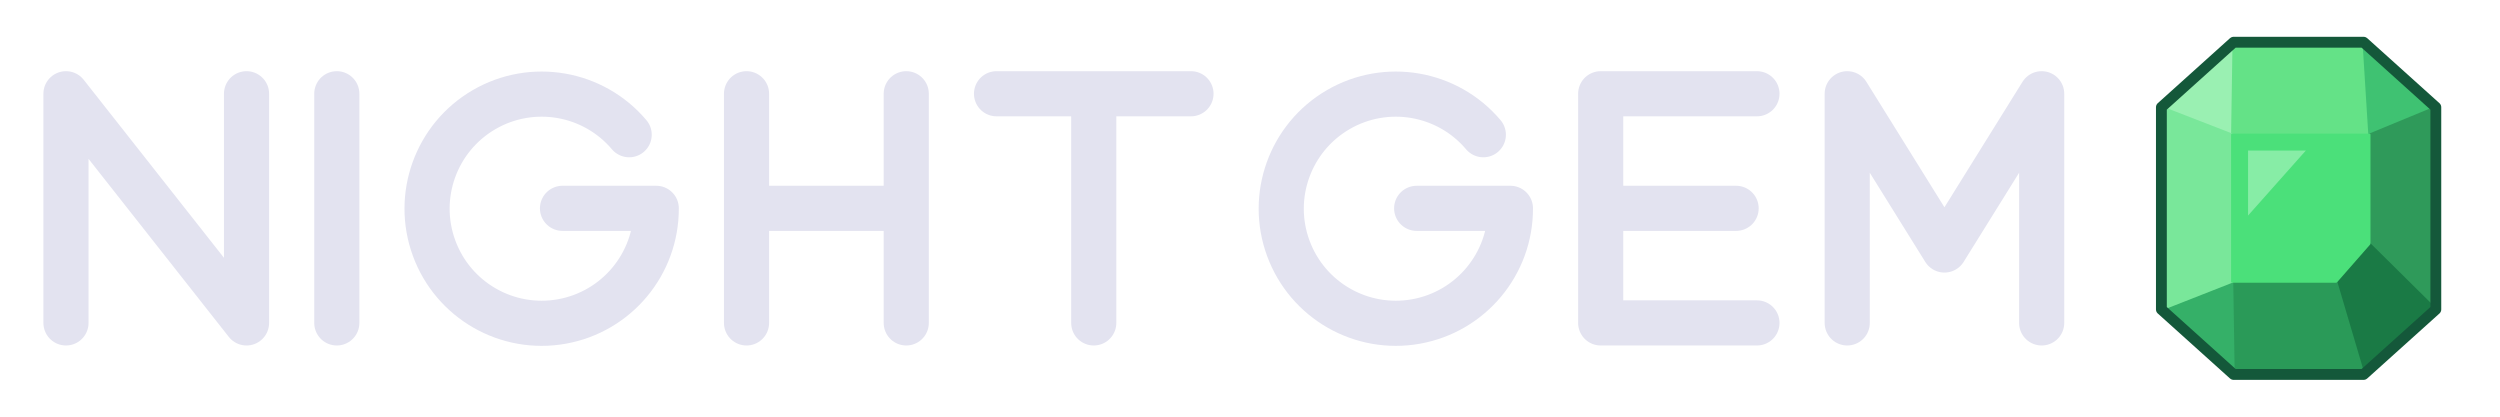
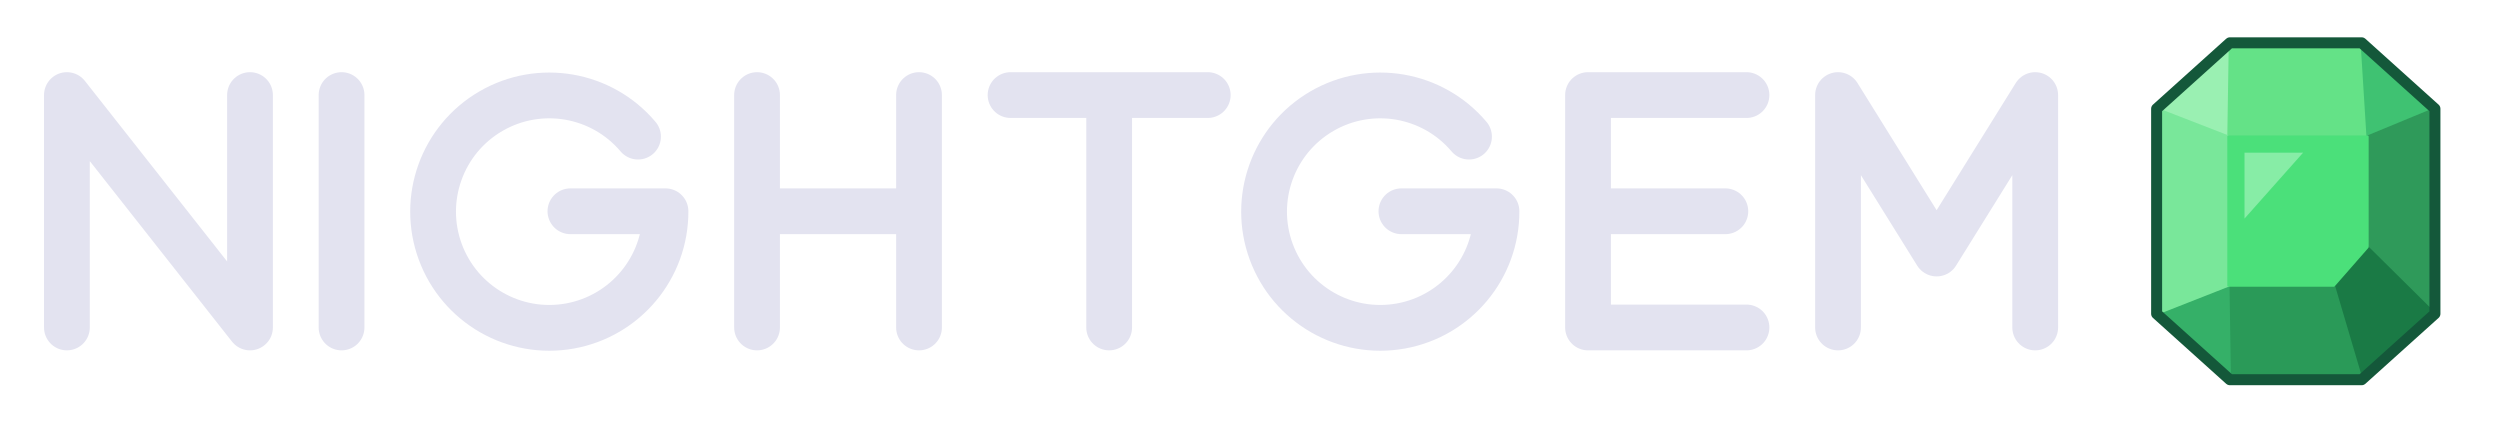
- <svg xmlns="http://www.w3.org/2000/svg" viewBox="0 0 360 60" role="img" aria-labelledby="t">
+ <svg xmlns="http://www.w3.org/2000/svg" viewBox="0 0 355 60" role="img" aria-labelledby="t">
  <g transform="translate(6 50)">
    <g fill="none" stroke="#E3E3F0" stroke-width="6.5" stroke-linecap="round" stroke-linejoin="round">
      <path transform="translate(0)" d="M3.5 -3.5V-36.5L29.5 -3.5V-36.5" />
      <path transform="translate(39)" d="M3.5 -3.5V-36.5" />
      <path transform="translate(52)" d="M32.6 -30.6A16.5 16.5 0 1 0 36.5 -20H23" />
      <path transform="translate(98)" d="M3.5 -3.5V-36.5M3.5 -20H26.5M26.5 -3.5V-36.5" />
      <path transform="translate(136)" d="M1.5 -36.5H29.5M15.5 -36.5V-3.5" />
-       <path transform="translate(175)" d="M32.6 -30.6A16.5 16.5 0 1 0 36.5 -20H23" />
-       <path transform="translate(221)" d="M26 -36.5H3.5V-3.5H26M3.5 -20H23" />
-       <path transform="translate(256.5)" d="M3.5 -3.5V-36.5L17.5 -14L31.5 -36.5V-3.5" />
+       <path transform="translate(170)" d="M32.6 -30.6A16.5 16.5 0 1 0 36.5 -20H23" />
+       <path transform="translate(216)" d="M26 -36.5H3.5V-3.5H26M3.5 -20H23" />
+       <path transform="translate(251.5)" d="M3.5 -3.5V-36.5L17.5 -14L31.5 -36.5V-3.5" />
    </g>
  </g>
-   <g transform="translate(305 4) scale(.52)" stroke-linejoin="round">
+   <g transform="translate(300 4) scale(.52)" stroke-linejoin="round">
    <polygon fill="#9af0b2" stroke="#9af0b2" stroke-width=".6" points="12,22 32,4 31.6,29.6" />
    <polygon fill="#64e287" stroke="#64e287" stroke-width=".6" points="32,4 68,4 69.6,29.6 31.6,29.6" />
    <polygon fill="#3fc272" stroke="#3fc272" stroke-width=".6" points="68,4 88,22 69.6,29.6" />
    <polygon fill="#2f9a5a" stroke="#2f9a5a" stroke-width=".6" points="88,22 88,78 69.6,59.8 69.6,29.6" />
    <polygon fill="#1a7a45" stroke="#1a7a45" stroke-width=".6" points="88,78 68,96 60.4,70.3 69.6,59.8" />
    <polygon fill="#2a9a58" stroke="#2a9a58" stroke-width=".6" points="68,96 32,96 31.6,70.3 60.4,70.3" />
    <polygon fill="#35b068" stroke="#35b068" stroke-width=".6" points="32,96 12,78 31.6,70.3" />
    <polygon fill="#79e79a" stroke="#79e79a" stroke-width=".6" points="12,78 12,22 31.6,29.6 31.6,70.3" />
    <polygon fill="#4be07a" stroke="#4be07a" stroke-width=".6" points="31.6,29.6 69.6,29.6 69.6,59.8 60.4,70.3 31.6,70.3" />
    <polygon fill="#d8ffe3" opacity=".42" points="36,34 52,34 36,52" />
    <polygon fill="none" stroke="#14583a" stroke-width="3" points="32,4 68,4 88,22 88,78 68,96 32,96 12,78 12,22" />
  </g>
</svg>
